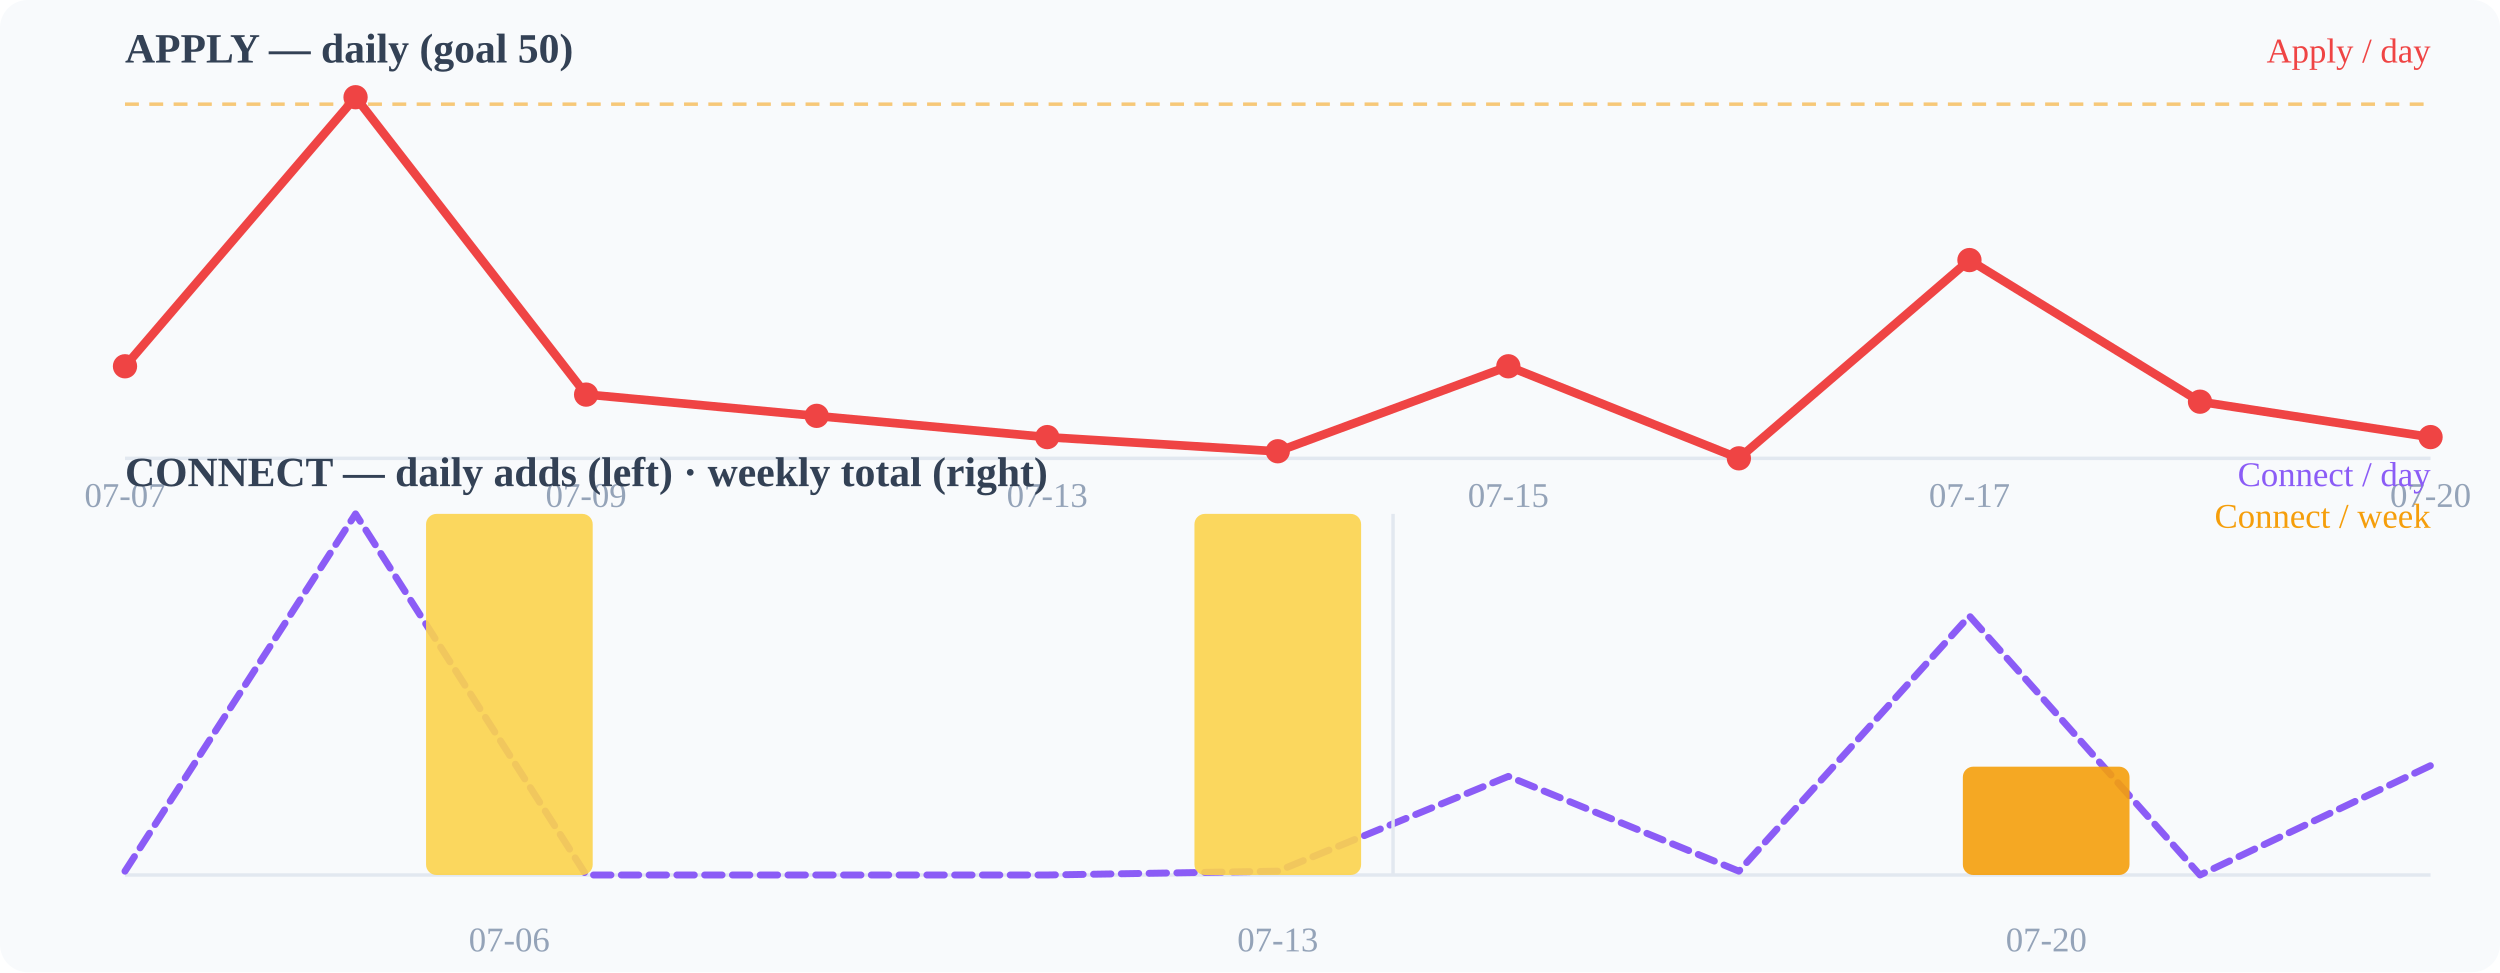
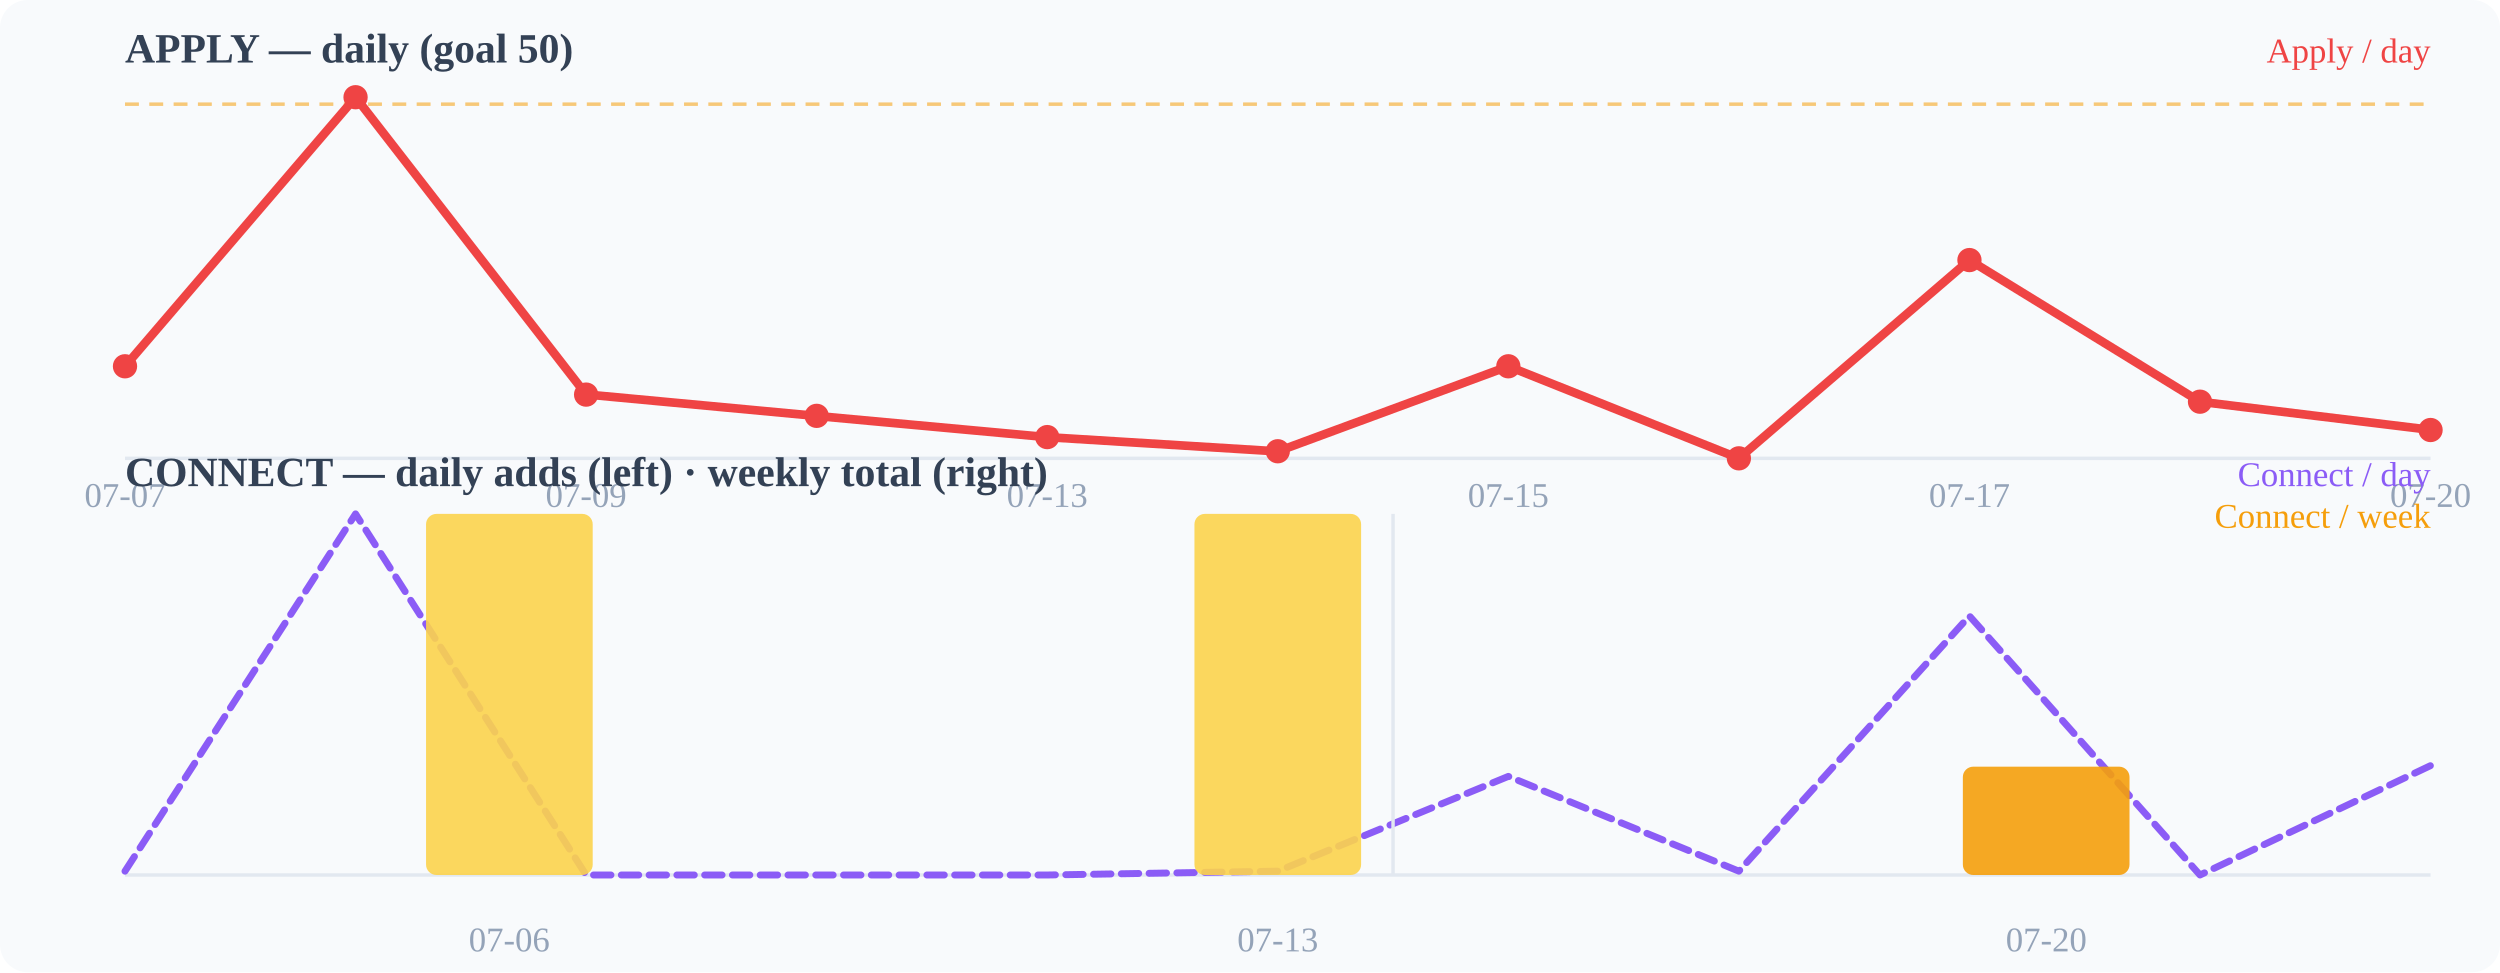
<svg xmlns="http://www.w3.org/2000/svg" width="720" height="280" viewBox="0 0 720 280">
  <rect width="720" height="280" fill="#f8fafc" rx="8" />
  <text x="36" y="18" font-size="12" font-weight="600" fill="#334155">APPLY — daily (goal 50)</text>
  <line x1="36" y1="132" x2="700" y2="132" stroke="#e2e8f0" stroke-width="1" />
  <line x1="36" y1="30.0" x2="700" y2="30.0" stroke="#f59e0b" stroke-width="1" stroke-dasharray="4 3" opacity="0.55" />
-   <polyline points="36.0,105.5 102.4,28.0 168.8,113.6 235.2,119.8 301.6,125.9 368.0,130.0 434.4,105.5 500.8,132.0 567.2,74.9 633.6,115.7 700.0,125.9" fill="none" stroke="#ef4444" stroke-width="2.5" stroke-linecap="round" stroke-linejoin="round" />
+   <polyline points="36.0,105.5 102.4,28.0 168.8,113.6 235.2,119.8 301.6,125.9 368.0,130.0 434.4,105.5 500.8,132.0 567.2,74.9 633.6,115.7 700.0,123.8" fill="none" stroke="#ef4444" stroke-width="2.5" stroke-linecap="round" stroke-linejoin="round" />
  <circle cx="36" cy="105.49" r="3.5" fill="#ef4444" />
  <circle cx="102.4" cy="28" r="3.5" fill="#ef4444" />
  <circle cx="168.8" cy="113.647" r="3.5" fill="#ef4444" />
  <circle cx="235.2" cy="119.765" r="3.5" fill="#ef4444" />
  <circle cx="301.6" cy="125.882" r="3.5" fill="#ef4444" />
  <circle cx="368" cy="129.961" r="3.5" fill="#ef4444" />
  <circle cx="434.4" cy="105.49" r="3.5" fill="#ef4444" />
  <circle cx="500.8" cy="132" r="3.5" fill="#ef4444" />
  <circle cx="567.2" cy="74.902" r="3.5" fill="#ef4444" />
  <circle cx="633.6" cy="115.686" r="3.5" fill="#ef4444" />
-   <circle cx="700" cy="125.882" r="3.5" fill="#ef4444" />
+   <circle cx="700" cy="123.843" r="3.5" fill="#ef4444" />
  <text x="36" y="146" font-size="10" fill="#94a3b8" text-anchor="middle">07-07</text>
  <text x="168.8" y="146" font-size="10" fill="#94a3b8" text-anchor="middle">07-09</text>
  <text x="301.6" y="146" font-size="10" fill="#94a3b8" text-anchor="middle">07-13</text>
  <text x="434.4" y="146" font-size="10" fill="#94a3b8" text-anchor="middle">07-15</text>
  <text x="567.2" y="146" font-size="10" fill="#94a3b8" text-anchor="middle">07-17</text>
  <text x="700" y="146" font-size="10" fill="#94a3b8" text-anchor="middle">07-20</text>
  <text x="36" y="140" font-size="12" font-weight="600" fill="#334155">CONNECT — daily adds (left) · weekly total (right)</text>
  <line x1="36" y1="252" x2="700" y2="252" stroke="#e2e8f0" stroke-width="1" />
  <polyline points="36.0,250.9 102.4,148.0 168.8,252.0 235.2,252.0 301.6,252.0 368.0,250.9 434.4,223.6 500.8,250.9 567.2,177.4 633.6,252.0 700.0,220.5" fill="none" stroke="#8b5cf6" stroke-width="2" stroke-linecap="round" stroke-linejoin="round" stroke-dasharray="5 3" />
  <rect x="122.7" y="148.0" width="48" height="104.0" rx="3" fill="#fcd34d" opacity="0.9" />
  <rect x="344.0" y="148.0" width="48" height="104.0" rx="3" fill="#fcd34d" opacity="0.9" />
  <rect x="565.3" y="220.8" width="48" height="31.2" rx="3" fill="#f59e0b" opacity="0.9" />
  <line x1="401.2" y1="148" x2="401.2" y2="252" stroke="#e2e8f0" stroke-width="1" />
  <text x="146.667" y="274" font-size="10" fill="#94a3b8" text-anchor="middle">07-06</text>
  <text x="368" y="274" font-size="10" fill="#94a3b8" text-anchor="middle">07-13</text>
  <text x="589.333" y="274" font-size="10" fill="#94a3b8" text-anchor="middle">07-20</text>
  <text x="700" y="18" font-size="10" fill="#ef4444" text-anchor="end">Apply / day</text>
  <text x="700" y="140" font-size="10" fill="#8b5cf6" text-anchor="end">Connect / day</text>
  <text x="700" y="152" font-size="10" fill="#f59e0b" text-anchor="end">Connect / week</text>
</svg>
